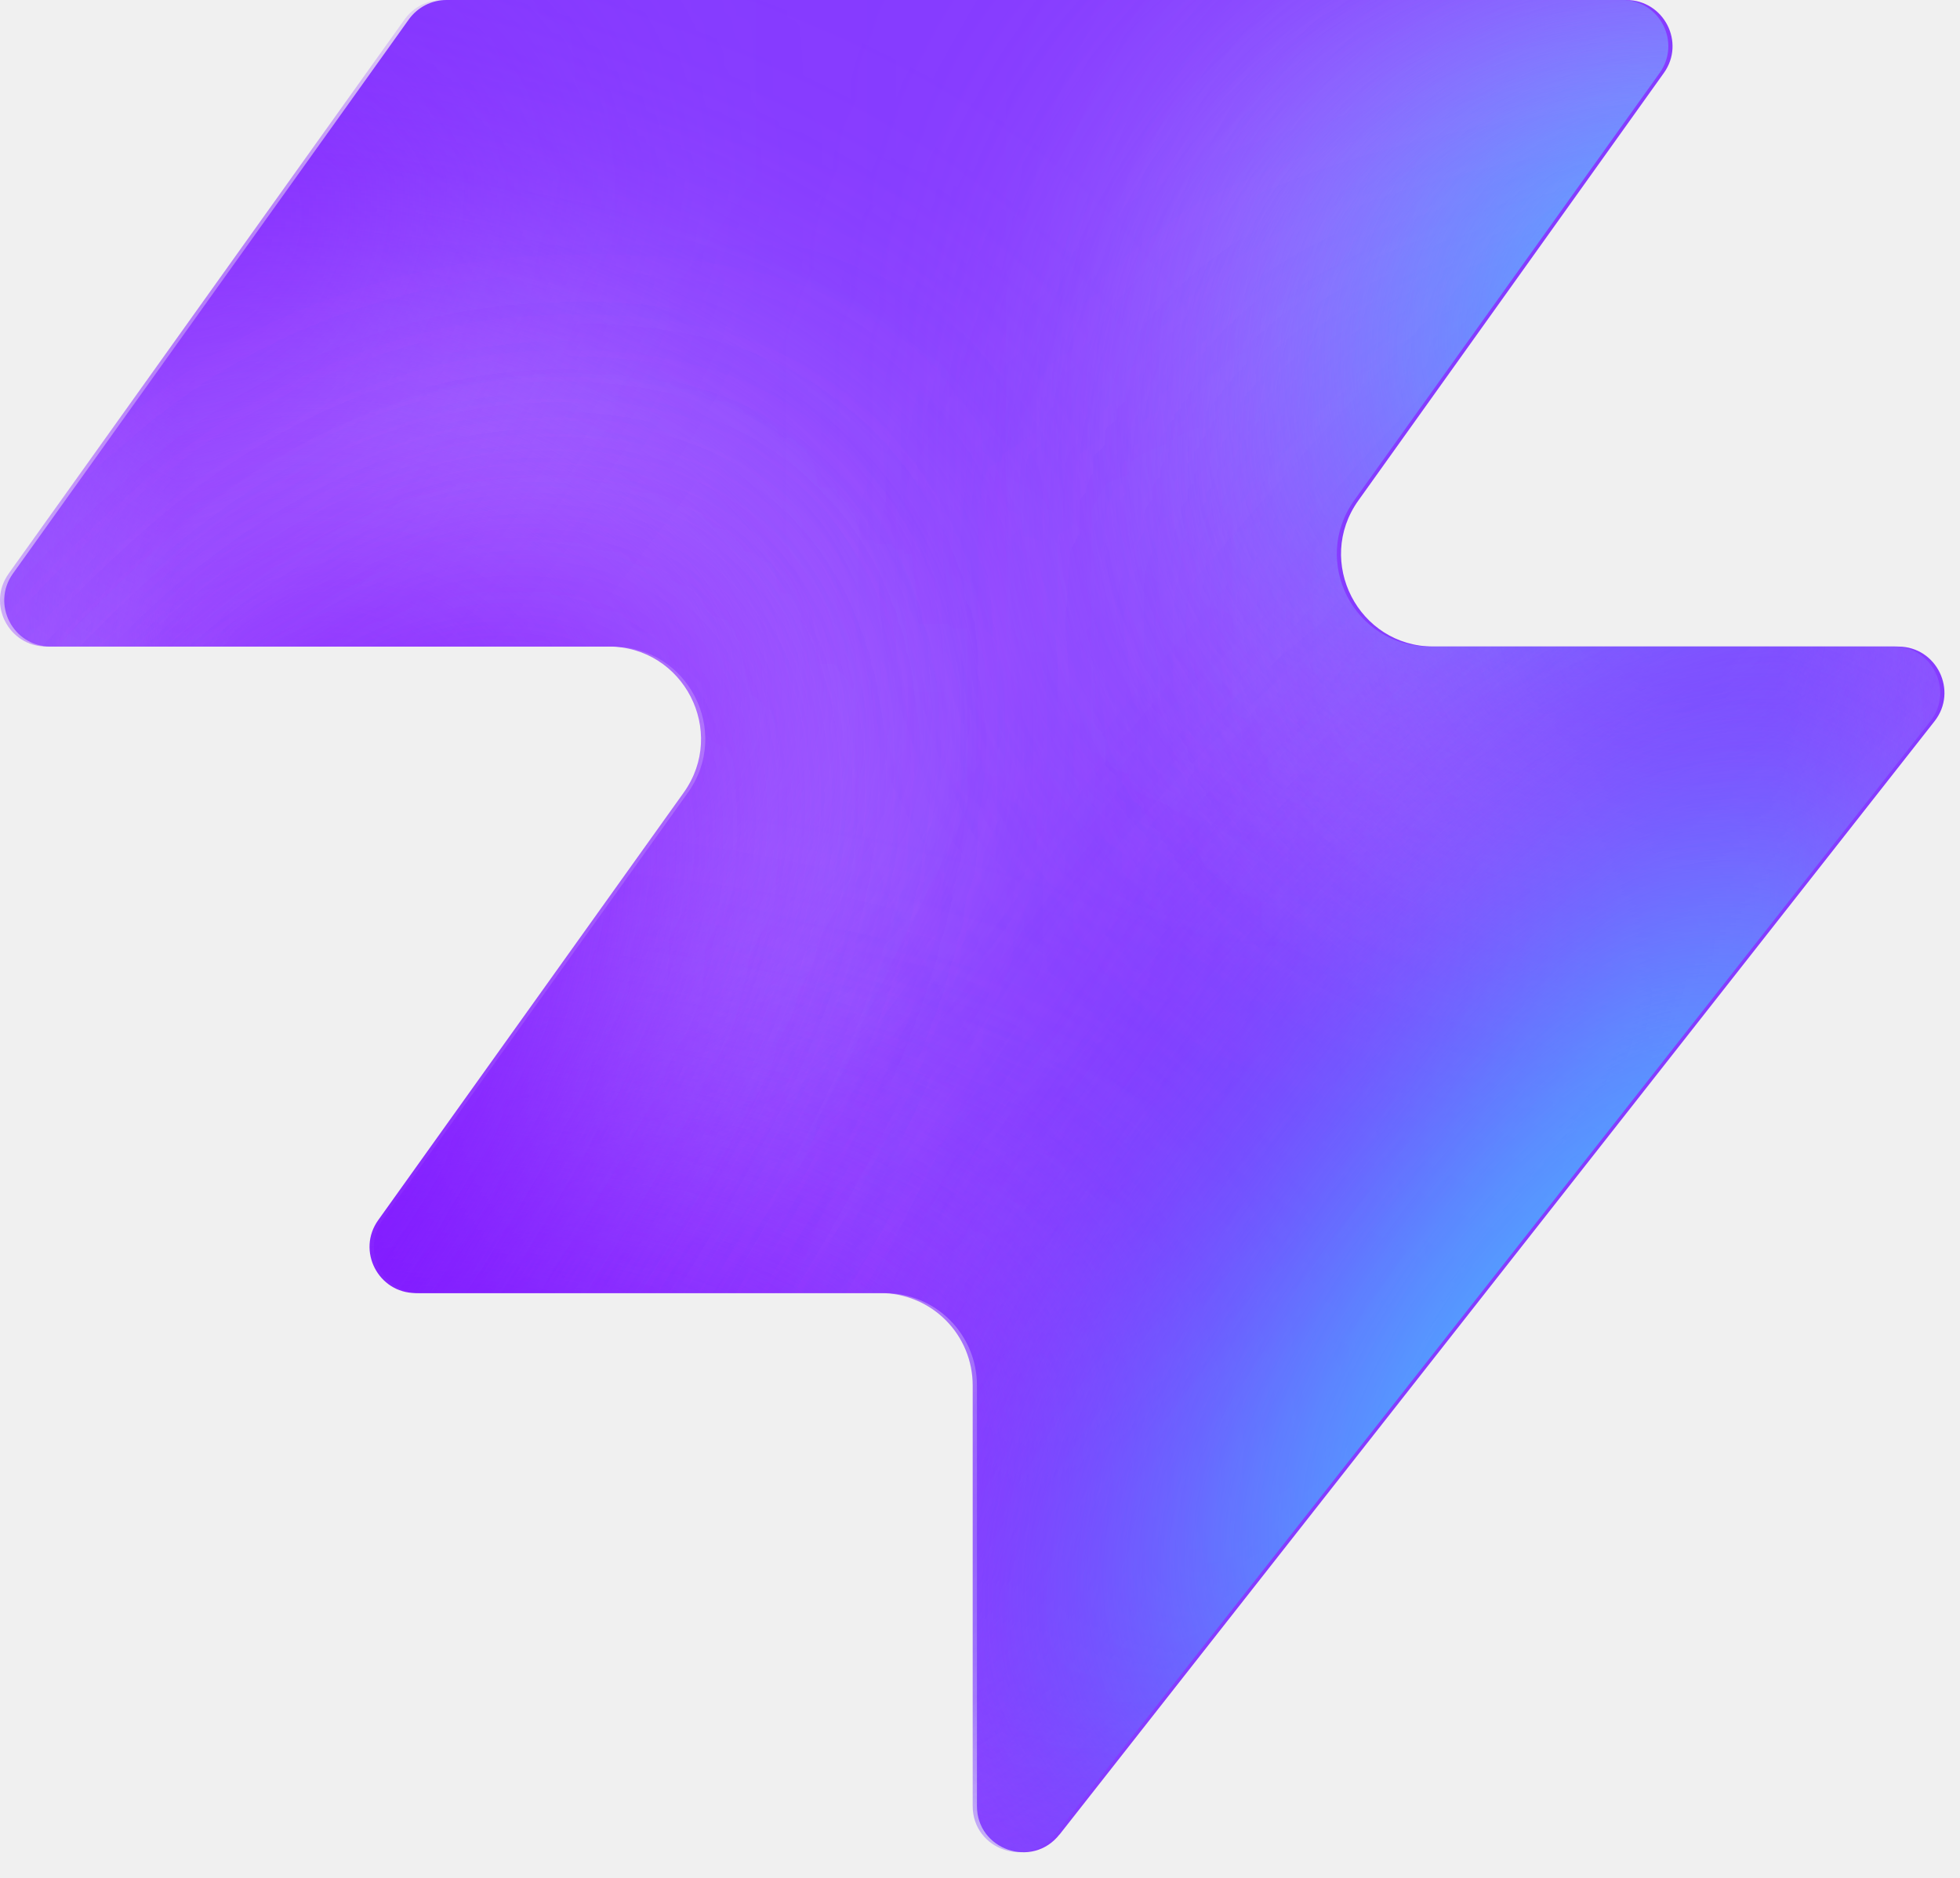
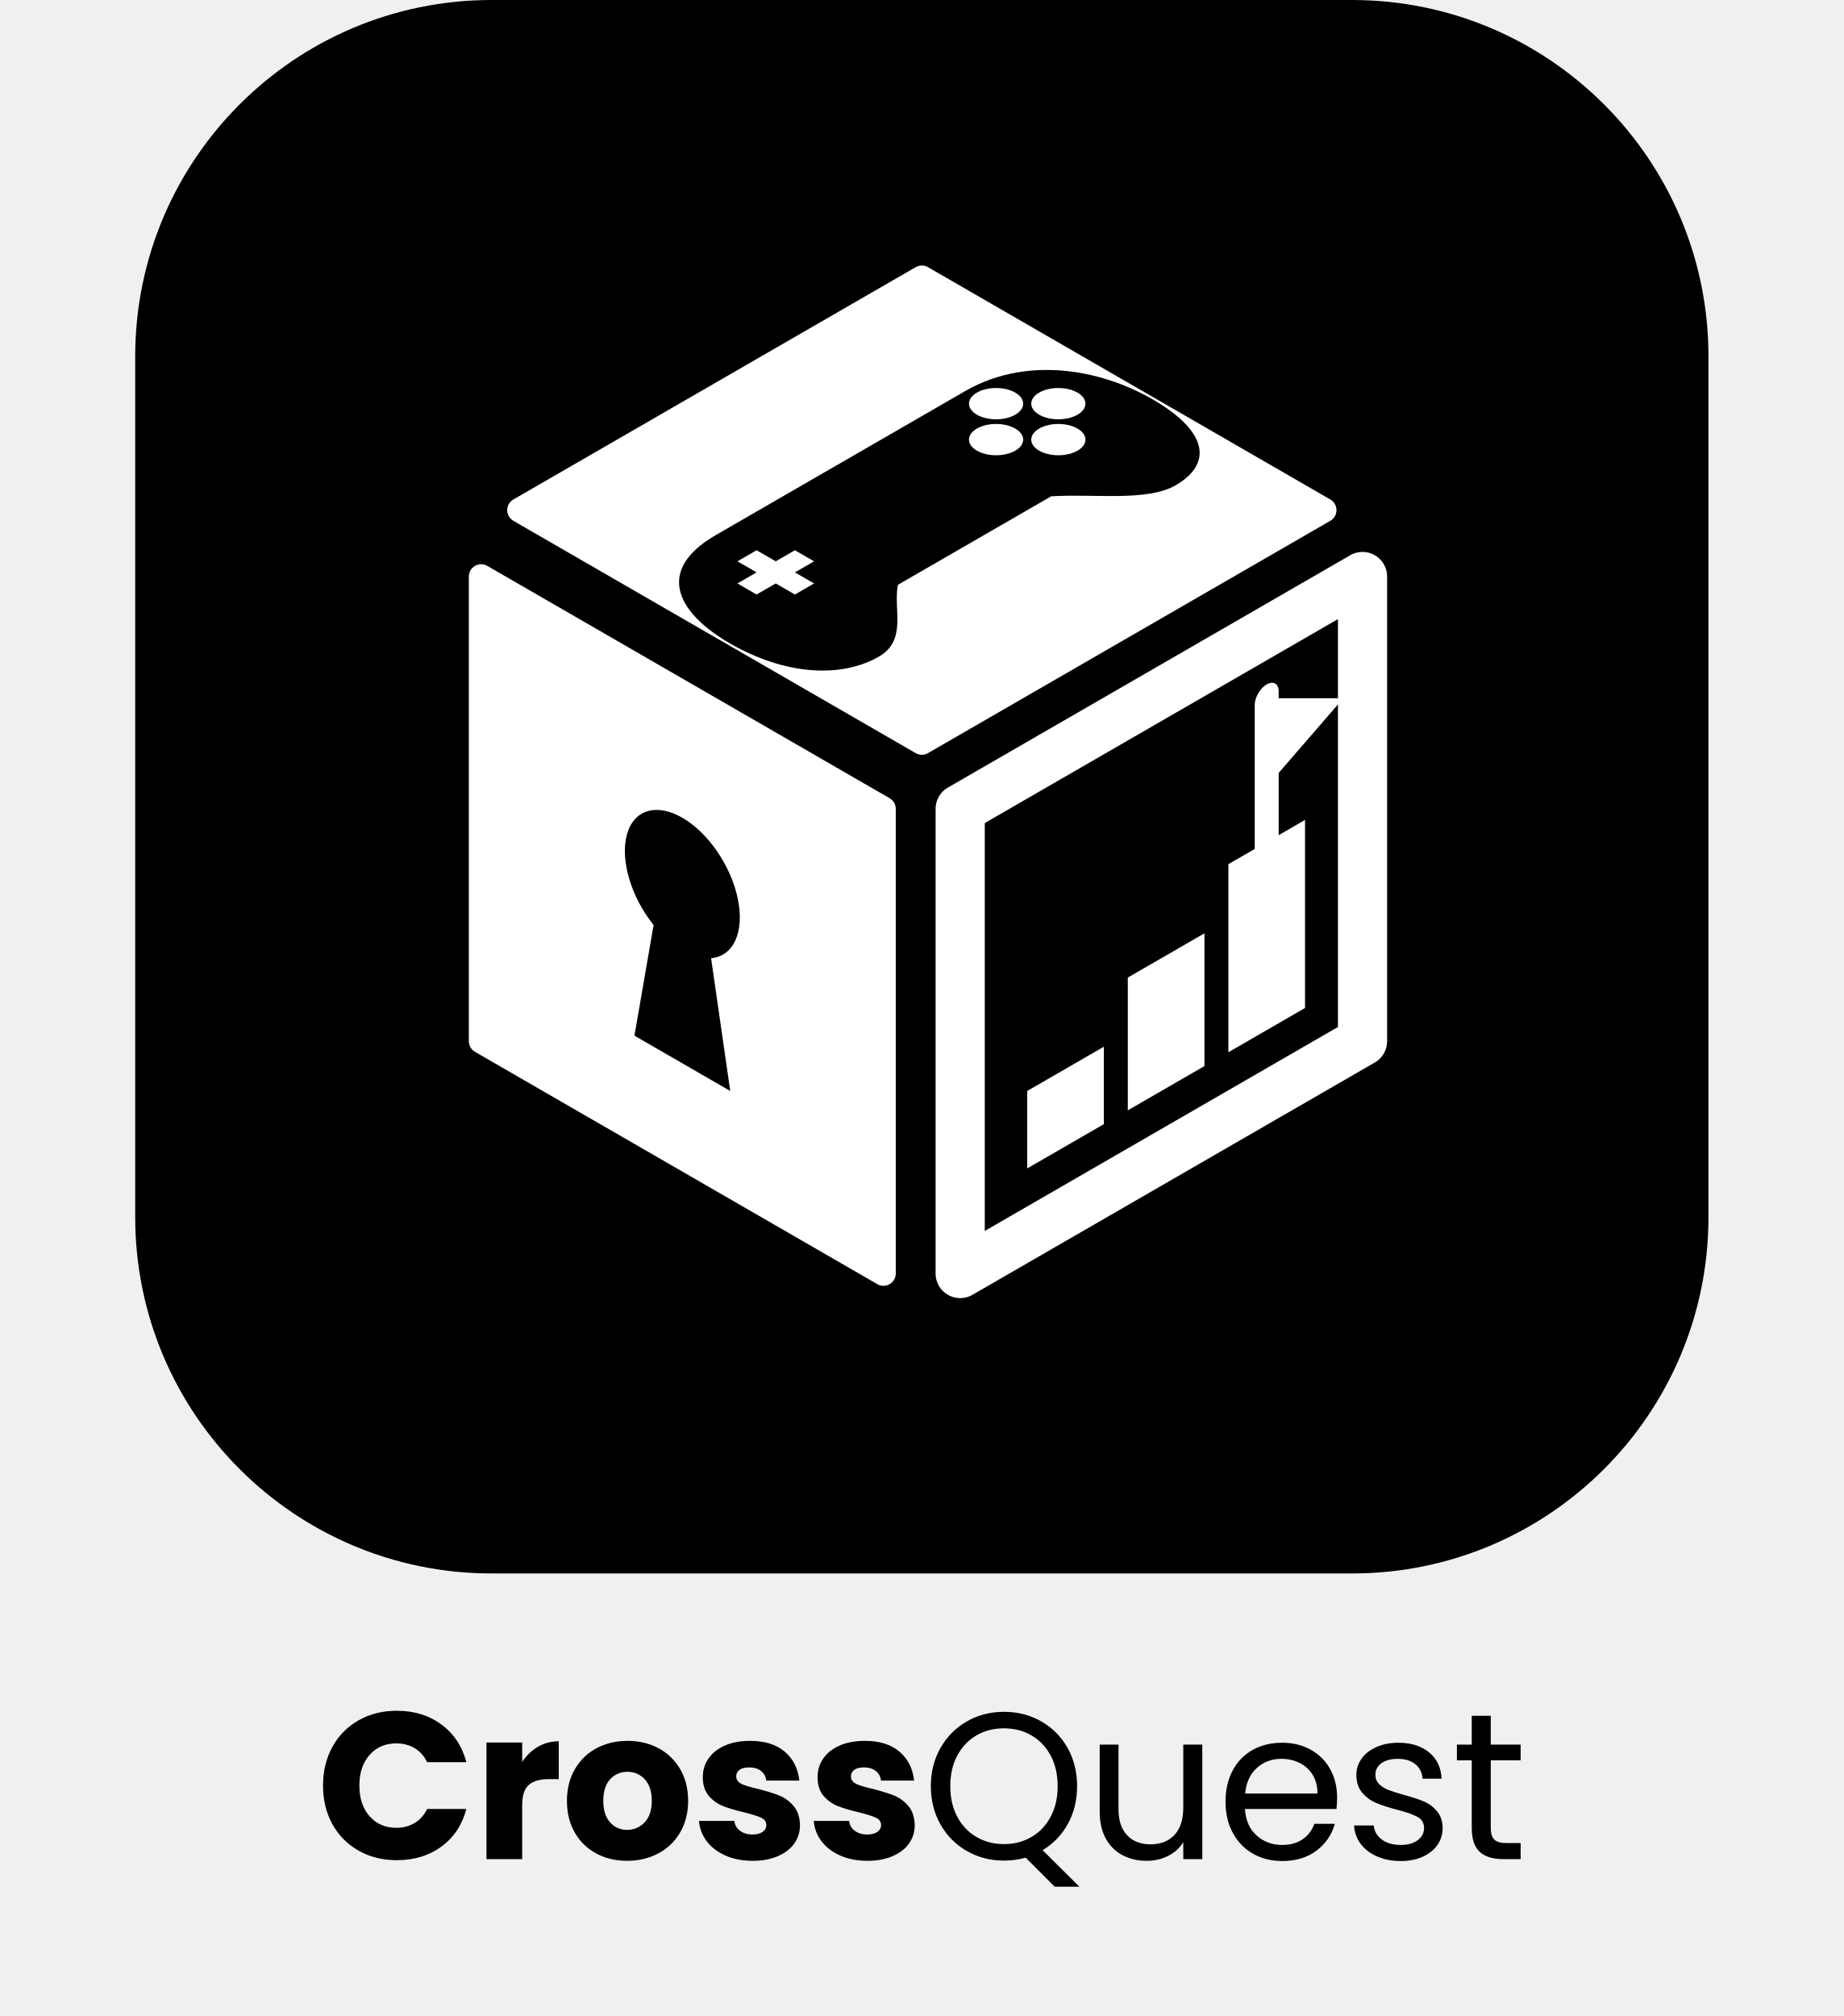
- <svg xmlns="http://www.w3.org/2000/svg" width="48" height="46" fill="none" viewBox="0 0 48 46">
-   <path fill="#863bff" d="M25.946 44.938c-.664.845-2.021.375-2.021-.698V33.937a2.26 2.26 0 0 0-2.262-2.262H10.287c-.92 0-1.456-1.04-.92-1.788l7.48-10.471c1.07-1.497 0-3.578-1.842-3.578H1.237c-.92 0-1.456-1.04-.92-1.788L10.013.474c.214-.297.556-.474.92-.474h28.894c.92 0 1.456 1.04.92 1.788l-7.48 10.471c-1.07 1.498 0 3.579 1.842 3.579h11.377c.943 0 1.473 1.088.89 1.83L25.947 44.94z" style="fill:#863bff;fill:color(display-p3 .525 .23 1);fill-opacity:1" />
-   <mask id="a" width="48" height="46" x="0" y="0" maskUnits="userSpaceOnUse" style="mask-type:alpha">
-     <path fill="#000" d="M25.842 44.938c-.664.844-2.021.375-2.021-.698V33.937a2.26 2.26 0 0 0-2.262-2.262H10.183c-.92 0-1.456-1.04-.92-1.788l7.48-10.471c1.07-1.498 0-3.579-1.842-3.579H1.133c-.92 0-1.456-1.04-.92-1.787L9.91.473c.214-.297.556-.474.92-.474h28.894c.92 0 1.456 1.04.92 1.788l-7.48 10.471c-1.07 1.498 0 3.578 1.842 3.578h11.377c.943 0 1.473 1.088.89 1.832L25.843 44.94z" style="fill:#000;fill-opacity:1" />
-   </mask>
-   <g mask="url(#a)">
-     <g filter="url(#b)">
-       <ellipse cx="5.508" cy="14.704" fill="#ede6ff" rx="5.508" ry="14.704" style="fill:#ede6ff;fill:color(display-p3 .927 .903 1);fill-opacity:1" transform="matrix(.00324 1 1 -.00324 -4.47 31.516)" />
+ <svg xmlns="http://www.w3.org/2000/svg" viewBox="0 0 300 328" width="300" height="328" role="img" aria-labelledby="t">
+   <g transform="translate(22.0 0)">
+     <rect width="256" height="256" rx="58" fill="#000" />
+     <polygon points="128,45.2 193.47,83 128,120.8 62.53,83" fill="#FFF" stroke="#FFF" stroke-width="4" stroke-linejoin="round" />
+     <polygon points="56.29,93.8 121.76,131.6 121.76,207.2 56.29,169.4" fill="#FFF" stroke="#FFF" stroke-width="4" stroke-linejoin="round" />
+     <polygon points="134.24,131.6 199.71,93.8 199.71,169.4 134.24,207.2" fill="none" stroke="#FFF" stroke-width="8" stroke-linejoin="round" />
+     <g transform="translate(128 83) matrix(77.94 -45 77.94 45 0 0)">
+       <path d="M-0.26 -0.17 H0.26 C0.40 -0.17 0.45 -0.05 0.44 0.07 C0.43 0.18 0.37 0.22 0.31 0.22 C0.25 0.22 0.21 0.15 0.16 0.11 H-0.16 C-0.21 0.15 -0.25 0.22 -0.31 0.22 C-0.37 0.22 -0.43 0.18 -0.44 0.07 C-0.45 -0.05 -0.40 -0.17 -0.26 -0.17 Z" fill="#000" />
+       <g fill="#FFF">
+         <path d="M-0.285 -0.10 H-0.245 V-0.06 H-0.205 V-0.02 H-0.245 V0.02 H-0.285 V-0.02 H-0.325 V-0.06 H-0.285 Z" />
+         <circle cx="0.27" cy="-0.115" r="0.04" />
+         <circle cx="0.27" cy="0.015" r="0.04" />
+         <circle cx="0.205" cy="-0.05" r="0.04" />
+         <circle cx="0.335" cy="-0.05" r="0.04" />
+       </g>
    </g>
-     <g filter="url(#c)">
-       <ellipse cx="10.399" cy="29.851" fill="#ede6ff" rx="10.399" ry="29.851" style="fill:#ede6ff;fill:color(display-p3 .927 .903 1);fill-opacity:1" transform="matrix(.00324 1 1 -.00324 -39.328 7.883)" />
+     <g transform="translate(89.03 150.5) matrix(77.94 45 0 90 0 0)">
+       <path d="M0.06 0.03 L0.1 0.25 L-0.1 0.25 L-0.06 0.03 A0.12 0.12 0 1 1 0.06 0.03 Z" fill="#000" />
    </g>
-     <g filter="url(#d)">
-       <ellipse cx="5.508" cy="30.487" fill="#7e14ff" rx="5.508" ry="30.487" style="fill:#7e14ff;fill:color(display-p3 .492 .077 1);fill-opacity:1" transform="rotate(89.814 -25.913 -14.639)scale(1 -1)" />
-     </g>
-     <g filter="url(#e)">
-       <ellipse cx="5.508" cy="30.599" fill="#7e14ff" rx="5.508" ry="30.599" style="fill:#7e14ff;fill:color(display-p3 .492 .077 1);fill-opacity:1" transform="rotate(89.814 -32.644 -3.334)scale(1 -1)" />
-     </g>
-     <g filter="url(#f)">
-       <ellipse cx="5.508" cy="30.599" fill="#7e14ff" rx="5.508" ry="30.599" style="fill:#7e14ff;fill:color(display-p3 .492 .077 1);fill-opacity:1" transform="matrix(.00324 1 1 -.00324 -34.34 30.47)" />
-     </g>
-     <g filter="url(#g)">
-       <ellipse cx="14.072" cy="22.078" fill="#ede6ff" rx="14.072" ry="22.078" style="fill:#ede6ff;fill:color(display-p3 .927 .903 1);fill-opacity:1" transform="rotate(93.35 24.506 48.493)scale(-1 1)" />
-     </g>
-     <g filter="url(#h)">
-       <ellipse cx="3.47" cy="21.501" fill="#7e14ff" rx="3.47" ry="21.501" style="fill:#7e14ff;fill:color(display-p3 .492 .077 1);fill-opacity:1" transform="rotate(89.009 28.708 47.59)scale(-1 1)" />
-     </g>
-     <g filter="url(#i)">
-       <ellipse cx="3.47" cy="21.501" fill="#7e14ff" rx="3.47" ry="21.501" style="fill:#7e14ff;fill:color(display-p3 .492 .077 1);fill-opacity:1" transform="rotate(89.009 28.708 47.59)scale(-1 1)" />
-     </g>
-     <g filter="url(#j)">
-       <ellipse cx=".387" cy="8.972" fill="#7e14ff" rx="4.407" ry="29.108" style="fill:#7e14ff;fill:color(display-p3 .492 .077 1);fill-opacity:1" transform="rotate(39.51 .387 8.972)" />
-     </g>
-     <g filter="url(#k)">
-       <ellipse cx="47.523" cy="-6.092" fill="#7e14ff" rx="4.407" ry="29.108" style="fill:#7e14ff;fill:color(display-p3 .492 .077 1);fill-opacity:1" transform="rotate(37.892 47.523 -6.092)" />
-     </g>
-     <g filter="url(#l)">
-       <ellipse cx="41.412" cy="6.333" fill="#47bfff" rx="5.971" ry="9.665" style="fill:#47bfff;fill:color(display-p3 .28 .748 1);fill-opacity:1" transform="rotate(37.892 41.412 6.333)" />
-     </g>
-     <g filter="url(#m)">
-       <ellipse cx="-1.879" cy="38.332" fill="#7e14ff" rx="4.407" ry="29.108" style="fill:#7e14ff;fill:color(display-p3 .492 .077 1);fill-opacity:1" transform="rotate(37.892 -1.88 38.332)" />
-     </g>
-     <g filter="url(#n)">
-       <ellipse cx="-1.879" cy="38.332" fill="#7e14ff" rx="4.407" ry="29.108" style="fill:#7e14ff;fill:color(display-p3 .492 .077 1);fill-opacity:1" transform="rotate(37.892 -1.88 38.332)" />
-     </g>
-     <g filter="url(#o)">
-       <ellipse cx="35.651" cy="29.907" fill="#7e14ff" rx="4.407" ry="29.108" style="fill:#7e14ff;fill:color(display-p3 .492 .077 1);fill-opacity:1" transform="rotate(37.892 35.651 29.907)" />
-     </g>
-     <g filter="url(#p)">
-       <ellipse cx="38.418" cy="32.4" fill="#47bfff" rx="5.971" ry="15.297" style="fill:#47bfff;fill:color(display-p3 .28 .748 1);fill-opacity:1" transform="rotate(37.892 38.418 32.4)" />
+     <g transform="translate(166.97 150.5) matrix(77.94 -45 0 90 0 0)" fill="#FFF" stroke="#FFF">
+       <path d="M-0.28 0.30 V0.16 H-0.12 V0.30 Z M-0.07 0.30 V0.06 H0.09 V0.30 Z M0.14 0.30 V-0.04 H0.30 V0.30 Z" stroke="none" />
+       <path d="M0.22 -0.04 V-0.30" fill="none" stroke-width="0.05" stroke-linecap="round" />
+       <polygon points="0.22,-0.30 0.22,-0.14 0.38,-0.22" stroke="none" />
    </g>
  </g>
-   <defs>
-     <filter id="b" width="60.045" height="41.654" x="-19.77" y="16.149" color-interpolation-filters="sRGB" filterUnits="userSpaceOnUse">
-       <feFlood flood-opacity="0" result="BackgroundImageFix" />
-       <feBlend in="SourceGraphic" in2="BackgroundImageFix" result="shape" />
-       <feGaussianBlur result="effect1_foregroundBlur_2002_17158" stdDeviation="7.659" />
-     </filter>
-     <filter id="c" width="90.34" height="51.437" x="-54.613" y="-7.533" color-interpolation-filters="sRGB" filterUnits="userSpaceOnUse">
-       <feFlood flood-opacity="0" result="BackgroundImageFix" />
-       <feBlend in="SourceGraphic" in2="BackgroundImageFix" result="shape" />
-       <feGaussianBlur result="effect1_foregroundBlur_2002_17158" stdDeviation="7.659" />
-     </filter>
-     <filter id="d" width="79.355" height="29.4" x="-49.64" y="2.03" color-interpolation-filters="sRGB" filterUnits="userSpaceOnUse">
-       <feFlood flood-opacity="0" result="BackgroundImageFix" />
-       <feBlend in="SourceGraphic" in2="BackgroundImageFix" result="shape" />
-       <feGaussianBlur result="effect1_foregroundBlur_2002_17158" stdDeviation="4.596" />
-     </filter>
-     <filter id="e" width="79.579" height="29.4" x="-45.045" y="20.029" color-interpolation-filters="sRGB" filterUnits="userSpaceOnUse">
-       <feFlood flood-opacity="0" result="BackgroundImageFix" />
-       <feBlend in="SourceGraphic" in2="BackgroundImageFix" result="shape" />
-       <feGaussianBlur result="effect1_foregroundBlur_2002_17158" stdDeviation="4.596" />
-     </filter>
-     <filter id="f" width="79.579" height="29.4" x="-43.513" y="21.178" color-interpolation-filters="sRGB" filterUnits="userSpaceOnUse">
-       <feFlood flood-opacity="0" result="BackgroundImageFix" />
-       <feBlend in="SourceGraphic" in2="BackgroundImageFix" result="shape" />
-       <feGaussianBlur result="effect1_foregroundBlur_2002_17158" stdDeviation="4.596" />
-     </filter>
-     <filter id="g" width="74.749" height="58.852" x="15.756" y="-17.901" color-interpolation-filters="sRGB" filterUnits="userSpaceOnUse">
-       <feFlood flood-opacity="0" result="BackgroundImageFix" />
-       <feBlend in="SourceGraphic" in2="BackgroundImageFix" result="shape" />
-       <feGaussianBlur result="effect1_foregroundBlur_2002_17158" stdDeviation="7.659" />
-     </filter>
-     <filter id="h" width="61.377" height="25.362" x="23.548" y="2.284" color-interpolation-filters="sRGB" filterUnits="userSpaceOnUse">
-       <feFlood flood-opacity="0" result="BackgroundImageFix" />
-       <feBlend in="SourceGraphic" in2="BackgroundImageFix" result="shape" />
-       <feGaussianBlur result="effect1_foregroundBlur_2002_17158" stdDeviation="4.596" />
-     </filter>
-     <filter id="i" width="61.377" height="25.362" x="23.548" y="2.284" color-interpolation-filters="sRGB" filterUnits="userSpaceOnUse">
-       <feFlood flood-opacity="0" result="BackgroundImageFix" />
-       <feBlend in="SourceGraphic" in2="BackgroundImageFix" result="shape" />
-       <feGaussianBlur result="effect1_foregroundBlur_2002_17158" stdDeviation="4.596" />
-     </filter>
-     <filter id="j" width="56.045" height="63.649" x="-27.636" y="-22.853" color-interpolation-filters="sRGB" filterUnits="userSpaceOnUse">
-       <feFlood flood-opacity="0" result="BackgroundImageFix" />
-       <feBlend in="SourceGraphic" in2="BackgroundImageFix" result="shape" />
-       <feGaussianBlur result="effect1_foregroundBlur_2002_17158" stdDeviation="4.596" />
-     </filter>
-     <filter id="k" width="54.814" height="64.646" x="20.116" y="-38.415" color-interpolation-filters="sRGB" filterUnits="userSpaceOnUse">
-       <feFlood flood-opacity="0" result="BackgroundImageFix" />
-       <feBlend in="SourceGraphic" in2="BackgroundImageFix" result="shape" />
-       <feGaussianBlur result="effect1_foregroundBlur_2002_17158" stdDeviation="4.596" />
-     </filter>
-     <filter id="l" width="33.541" height="35.313" x="24.641" y="-11.323" color-interpolation-filters="sRGB" filterUnits="userSpaceOnUse">
-       <feFlood flood-opacity="0" result="BackgroundImageFix" />
-       <feBlend in="SourceGraphic" in2="BackgroundImageFix" result="shape" />
-       <feGaussianBlur result="effect1_foregroundBlur_2002_17158" stdDeviation="4.596" />
-     </filter>
-     <filter id="m" width="54.814" height="64.646" x="-29.286" y="6.009" color-interpolation-filters="sRGB" filterUnits="userSpaceOnUse">
-       <feFlood flood-opacity="0" result="BackgroundImageFix" />
-       <feBlend in="SourceGraphic" in2="BackgroundImageFix" result="shape" />
-       <feGaussianBlur result="effect1_foregroundBlur_2002_17158" stdDeviation="4.596" />
-     </filter>
-     <filter id="n" width="54.814" height="64.646" x="-29.286" y="6.009" color-interpolation-filters="sRGB" filterUnits="userSpaceOnUse">
-       <feFlood flood-opacity="0" result="BackgroundImageFix" />
-       <feBlend in="SourceGraphic" in2="BackgroundImageFix" result="shape" />
-       <feGaussianBlur result="effect1_foregroundBlur_2002_17158" stdDeviation="4.596" />
-     </filter>
-     <filter id="o" width="54.814" height="64.646" x="8.244" y="-2.416" color-interpolation-filters="sRGB" filterUnits="userSpaceOnUse">
-       <feFlood flood-opacity="0" result="BackgroundImageFix" />
-       <feBlend in="SourceGraphic" in2="BackgroundImageFix" result="shape" />
-       <feGaussianBlur result="effect1_foregroundBlur_2002_17158" stdDeviation="4.596" />
-     </filter>
-     <filter id="p" width="39.409" height="43.623" x="18.713" y="10.588" color-interpolation-filters="sRGB" filterUnits="userSpaceOnUse">
-       <feFlood flood-opacity="0" result="BackgroundImageFix" />
-       <feBlend in="SourceGraphic" in2="BackgroundImageFix" result="shape" />
-       <feGaussianBlur result="effect1_foregroundBlur_2002_17158" stdDeviation="4.596" />
-     </filter>
-   </defs>
+   <path d="M64.565 278.34Q68.815 278.34 71.841 280.584Q74.867 282.828 75.887 286.704H69.495Q68.781 285.208 67.472 284.426Q66.163 283.644 64.497 283.644Q61.811 283.644 60.145 285.514Q58.479 287.384 58.479 290.512Q58.479 293.64 60.145 295.51Q61.811 297.38 64.497 297.38Q66.163 297.38 67.472 296.598Q68.781 295.816 69.495 294.32H75.887Q74.867 298.196 71.841 300.423Q68.815 302.65 64.565 302.65Q61.097 302.65 58.36 301.103Q55.623 299.556 54.093 296.802Q52.563 294.048 52.563 290.512Q52.563 286.976 54.093 284.205Q55.623 281.434 58.36 279.887Q61.097 278.34 64.565 278.34Z M90.921 283.304V289.458H89.323Q87.147 289.458 86.059 290.393Q84.971 291.328 84.971 293.674V302.48H79.157V283.508H84.971V286.67Q85.991 285.106 87.521 284.205Q89.051 283.304 90.921 283.304Z M92.253 292.994Q92.253 290.07 93.545 287.843Q94.837 285.616 97.081 284.426Q99.325 283.236 102.113 283.236Q104.901 283.236 107.145 284.426Q109.389 285.616 110.681 287.843Q111.973 290.07 111.973 292.994Q111.973 295.918 110.664 298.145Q109.355 300.372 107.094 301.562Q104.833 302.752 102.045 302.752Q99.257 302.752 97.03 301.562Q94.803 300.372 93.528 298.162Q92.253 295.952 92.253 292.994ZM106.057 292.994Q106.057 290.716 104.918 289.492Q103.779 288.268 102.113 288.268Q100.413 288.268 99.291 289.475Q98.169 290.682 98.169 292.994Q98.169 295.272 99.274 296.496Q100.379 297.72 102.045 297.72Q103.711 297.72 104.884 296.496Q106.057 295.272 106.057 292.994Z M113.747 296.258H119.493Q119.595 297.244 120.411 297.856Q121.227 298.468 122.417 298.468Q123.505 298.468 124.1 298.043Q124.695 297.618 124.695 296.938Q124.695 296.122 123.845 295.731Q122.995 295.34 121.091 294.864Q119.051 294.388 117.691 293.861Q116.331 293.334 115.345 292.195Q114.359 291.056 114.359 289.118Q114.359 287.486 115.26 286.143Q116.161 284.8 117.912 284.018Q119.663 283.236 122.077 283.236Q125.647 283.236 127.704 285.004Q129.761 286.772 130.067 289.696H124.695Q124.559 288.71 123.828 288.132Q123.097 287.554 121.907 287.554Q120.887 287.554 120.343 287.945Q119.799 288.336 119.799 289.016Q119.799 289.832 120.666 290.24Q121.533 290.648 123.369 291.056Q125.477 291.6 126.803 292.127Q128.129 292.654 129.132 293.827Q130.135 295.0 130.169 296.972Q130.169 298.638 129.234 299.947Q128.299 301.256 126.548 302.004Q124.797 302.752 122.485 302.752Q120.003 302.752 118.065 301.902Q116.127 301.052 115.005 299.573Q113.883 298.094 113.747 296.258Z M132.419 296.258H138.165Q138.267 297.244 139.083 297.856Q139.899 298.468 141.089 298.468Q142.177 298.468 142.772 298.043Q143.367 297.618 143.367 296.938Q143.367 296.122 142.517 295.731Q141.667 295.34 139.763 294.864Q137.723 294.388 136.363 293.861Q135.003 293.334 134.017 292.195Q133.031 291.056 133.031 289.118Q133.031 287.486 133.932 286.143Q134.833 284.8 136.584 284.018Q138.335 283.236 140.749 283.236Q144.319 283.236 146.376 285.004Q148.433 286.772 148.739 289.696H143.367Q143.231 288.71 142.5 288.132Q141.769 287.554 140.579 287.554Q139.559 287.554 139.015 287.945Q138.471 288.336 138.471 289.016Q138.471 289.832 139.338 290.24Q140.205 290.648 142.041 291.056Q144.149 291.6 145.475 292.127Q146.801 292.654 147.804 293.827Q148.807 295.0 148.841 296.972Q148.841 298.638 147.906 299.947Q146.971 301.256 145.22 302.004Q143.469 302.752 141.157 302.752Q138.675 302.752 136.737 301.902Q134.799 301.052 133.677 299.573Q132.555 298.094 132.419 296.258Z M171.627 306.968 166.901 302.242Q165.167 302.718 163.365 302.718Q160.067 302.718 157.347 301.171Q154.627 299.624 153.046 296.853Q151.465 294.082 151.465 290.614Q151.465 287.146 153.046 284.375Q154.627 281.604 157.347 280.057Q160.067 278.51 163.365 278.51Q166.697 278.51 169.417 280.057Q172.137 281.604 173.701 284.358Q175.265 287.112 175.265 290.614Q175.265 294.014 173.769 296.734Q172.273 299.454 169.655 301.018L175.639 306.968ZM163.365 300.032Q165.847 300.032 167.836 298.876Q169.825 297.72 170.964 295.578Q172.103 293.436 172.103 290.614Q172.103 287.758 170.964 285.633Q169.825 283.508 167.853 282.352Q165.881 281.196 163.365 281.196Q160.849 281.196 158.877 282.352Q156.905 283.508 155.766 285.633Q154.627 287.758 154.627 290.614Q154.627 293.436 155.766 295.578Q156.905 297.72 158.894 298.876Q160.883 300.032 163.365 300.032Z M195.637 283.848V302.48H192.543V299.726Q191.659 301.154 190.078 301.953Q188.497 302.752 186.593 302.752Q184.417 302.752 182.683 301.851Q180.949 300.95 179.946 299.148Q178.943 297.346 178.943 294.762V283.848H182.003V294.354Q182.003 297.108 183.397 298.587Q184.791 300.066 187.205 300.066Q189.687 300.066 191.115 298.536Q192.543 297.006 192.543 294.082V283.848Z M217.471 294.32H202.579Q202.749 297.074 204.466 298.621Q206.183 300.168 208.631 300.168Q210.637 300.168 211.98 299.233Q213.323 298.298 213.867 296.734H217.199Q216.451 299.42 214.207 301.103Q211.963 302.786 208.631 302.786Q205.979 302.786 203.888 301.596Q201.797 300.406 200.607 298.213Q199.417 296.02 199.417 293.13Q199.417 290.24 200.573 288.064Q201.729 285.888 203.82 284.715Q205.911 283.542 208.631 283.542Q211.283 283.542 213.323 284.698Q215.363 285.854 216.468 287.877Q217.573 289.9 217.573 292.45Q217.573 293.334 217.471 294.32ZM208.495 286.16Q206.149 286.16 204.5 287.656Q202.851 289.152 202.613 291.804H214.377Q214.377 290.036 213.595 288.761Q212.813 287.486 211.47 286.823Q210.127 286.16 208.495 286.16Z M220.333 297.006H223.529Q223.665 298.4 224.838 299.284Q226.011 300.168 227.915 300.168Q229.683 300.168 230.703 299.386Q231.723 298.604 231.723 297.414Q231.723 296.19 230.635 295.595Q229.547 295.0 227.269 294.422Q225.195 293.878 223.886 293.317Q222.577 292.756 221.642 291.651Q220.707 290.546 220.707 288.744Q220.707 287.316 221.557 286.126Q222.407 284.936 223.971 284.239Q225.535 283.542 227.541 283.542Q230.635 283.542 232.539 285.106Q234.443 286.67 234.579 289.39H231.485Q231.383 287.928 230.312 287.044Q229.241 286.16 227.439 286.16Q225.773 286.16 224.787 286.874Q223.801 287.588 223.801 288.744Q223.801 289.662 224.396 290.257Q224.991 290.852 225.892 291.209Q226.793 291.566 228.391 292.008Q230.397 292.552 231.655 293.079Q232.913 293.606 233.814 294.66Q234.715 295.714 234.749 297.414Q234.749 298.944 233.899 300.168Q233.049 301.392 231.502 302.089Q229.955 302.786 227.949 302.786Q225.807 302.786 224.107 302.055Q222.407 301.324 221.421 300.015Q220.435 298.706 220.333 297.006Z M242.575 286.398V297.38Q242.575 298.74 243.153 299.301Q243.731 299.862 245.159 299.862H247.437V302.48H244.649Q242.065 302.48 240.773 301.29Q239.481 300.1 239.481 297.38V286.398H237.067V283.848H239.481V279.156H242.575V283.848H247.437V286.398Z" fill="#000" />
</svg>
